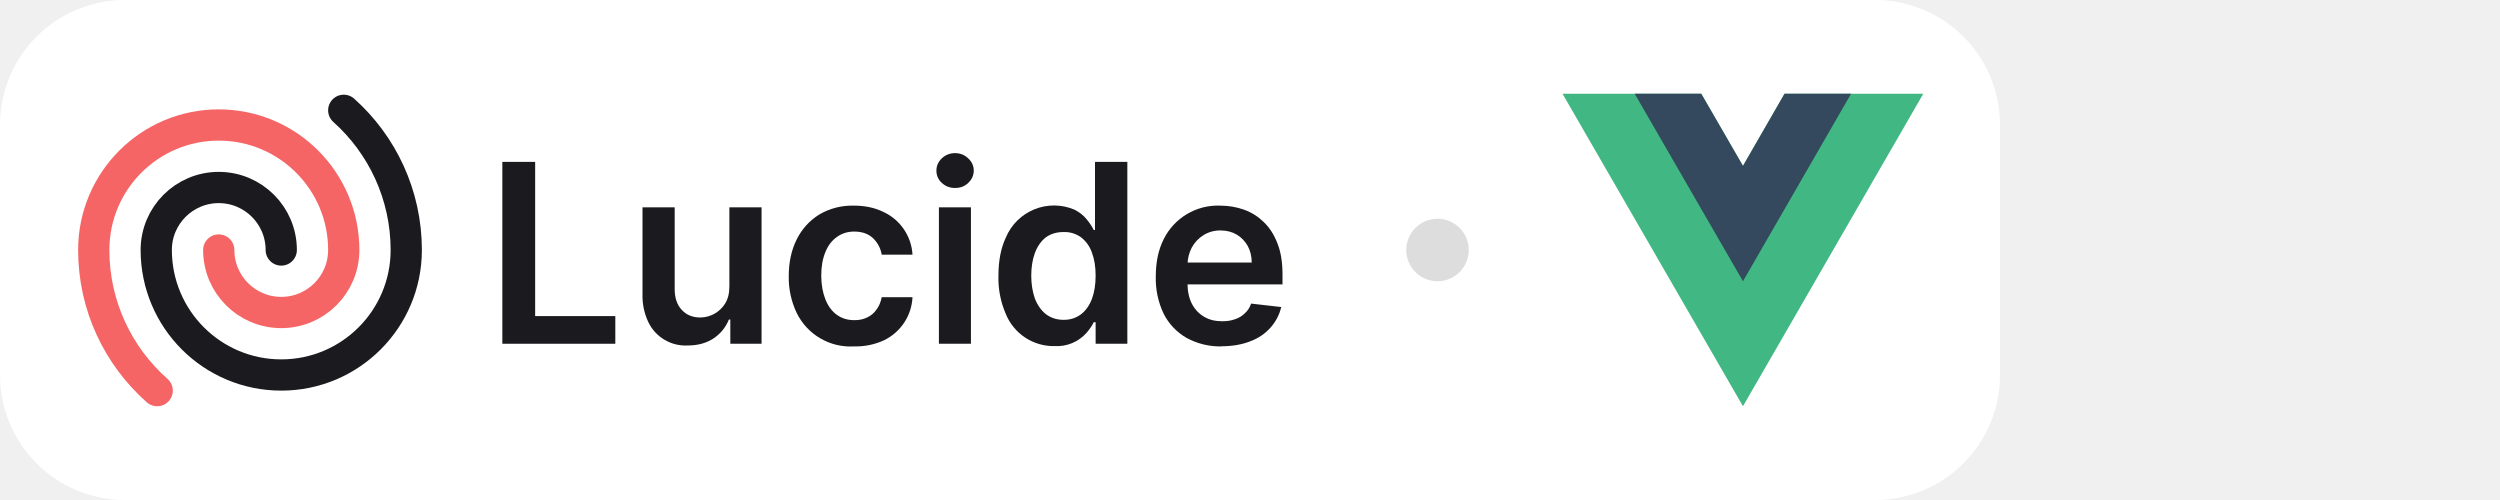
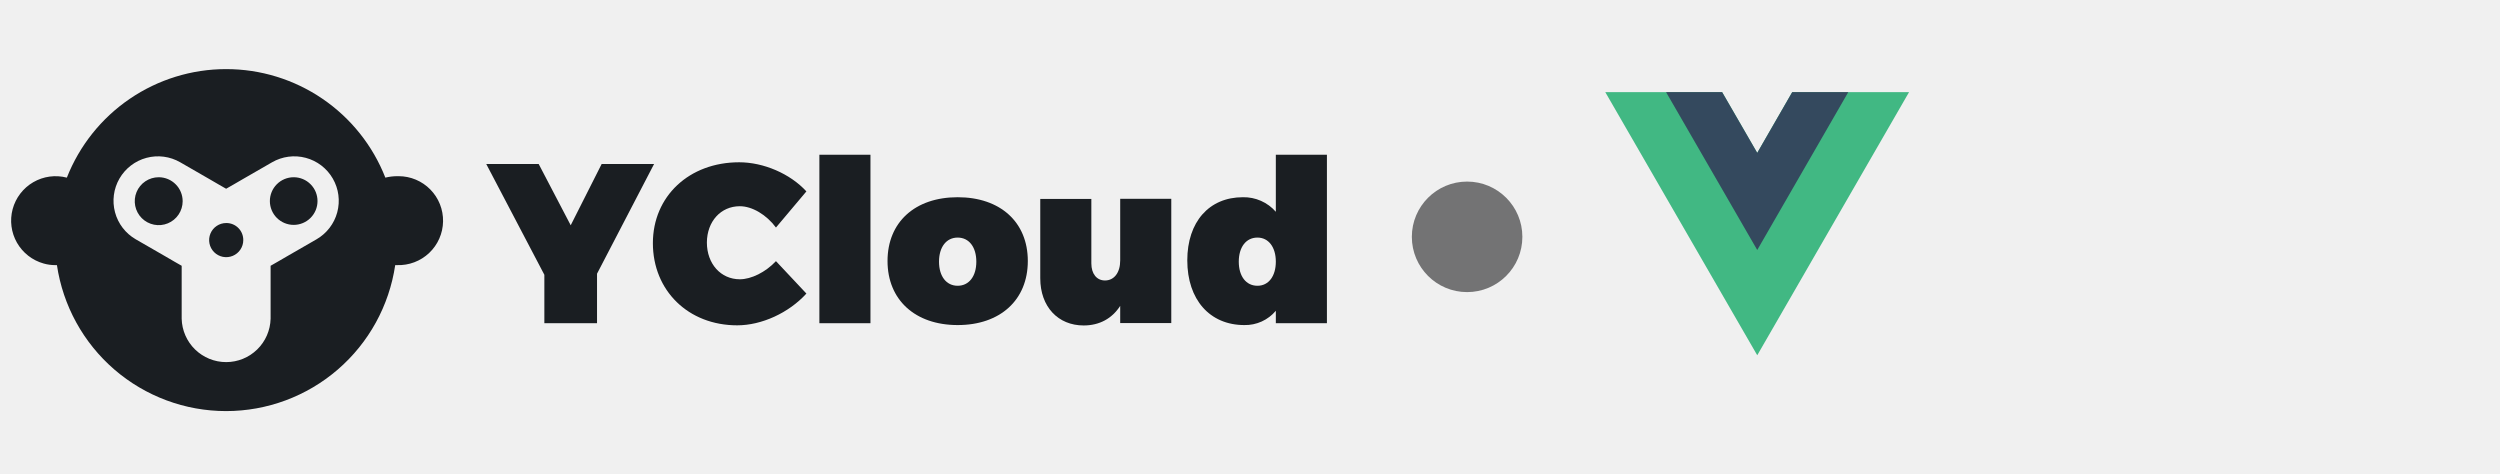
- <svg xmlns="http://www.w3.org/2000/svg" viewBox="0 0 160 32" fill="none">
-   <rect width="128" height="32" rx="8" fill="#fff" />
-   <svg fill="none" viewBox="0 0 120 22" height="22" width="120" x="4" y="5">
-     <path fill="#1B1B1F" d="M74.2 17.17a4.5 4.5 0 0 1-2.27-.55 3.7 3.7 0 0 1-1.46-1.55 5.21 5.21 0 0 1-.5-2.38c0-.9.16-1.69.5-2.37a3.87 3.87 0 0 1 3.62-2.16c.54 0 1.05.09 1.53.26s.9.44 1.27.8c.37.36.66.81.87 1.37.22.55.32 1.21.32 1.98v.63h-7.15V11.8h5.18c0-.4-.09-.74-.25-1.05-.17-.3-.4-.55-.7-.73-.3-.18-.64-.27-1.04-.27a2 2 0 0 0-1.1.3c-.32.2-.57.47-.75.8-.17.33-.26.69-.27 1.08v1.2c0 .52.1.95.28 1.31.19.36.45.64.78.83.33.2.72.29 1.17.29.3 0 .57-.04.81-.13.25-.08.46-.21.63-.38.18-.16.32-.37.4-.62l1.93.22a3 3 0 0 1-.7 1.33c-.33.37-.76.67-1.3.87-.52.2-1.12.31-1.8.31Z" />
-     <path fill="#1B1B1F" d="M63.5 17.15a3.3 3.3 0 0 1-3.13-2.06 5.73 5.73 0 0 1-.47-2.44c0-.97.16-1.79.48-2.46a3.34 3.34 0 0 1 4.39-1.77c.33.17.59.38.78.62.2.24.34.46.45.68h.08V5.36h2.07V17h-2.03v-1.38H66c-.1.22-.26.44-.46.68a2.53 2.53 0 0 1-2.04.85Zm.57-1.68c.44 0 .8-.12 1.12-.36.3-.23.54-.57.7-1 .15-.41.23-.9.23-1.47s-.08-1.06-.24-1.48a2.1 2.1 0 0 0-.69-.97 1.8 1.8 0 0 0-1.12-.34c-.46 0-.84.12-1.15.35-.3.24-.53.57-.69 1-.15.41-.23.9-.23 1.44 0 .54.08 1.03.23 1.46.16.42.4.76.7 1 .31.24.7.37 1.14.37Z" />
-     <path fill="#1B1B1F" d="M56.09 17V8.27h2.05V17H56.1Zm1.03-9.97c-.32 0-.6-.1-.84-.32a1.04 1.04 0 0 1-.35-.79c0-.31.12-.57.35-.79.24-.22.52-.33.84-.33.33 0 .61.11.84.33.24.22.36.48.36.79 0 .3-.12.57-.36.79-.23.22-.5.32-.84.32Z" />
-     <path fill="#1B1B1F" d="M50.66 17.17a3.83 3.83 0 0 1-3.68-2.16 5.24 5.24 0 0 1-.5-2.34c0-.89.17-1.67.51-2.35.34-.68.82-1.2 1.44-1.59a4.16 4.16 0 0 1 2.22-.57c.7 0 1.33.13 1.88.4a3.21 3.21 0 0 1 1.87 2.74h-1.97a1.88 1.88 0 0 0-.56-1.06c-.3-.28-.7-.42-1.2-.42-.41 0-.78.11-1.1.34-.32.22-.57.54-.74.96-.18.43-.27.93-.27 1.52 0 .6.1 1.1.27 1.53.17.42.41.75.73.98.32.23.69.34 1.12.34.3 0 .57-.05.81-.17.24-.11.45-.28.6-.5.17-.22.28-.49.34-.8h1.97a3.23 3.23 0 0 1-1.83 2.76 4.3 4.3 0 0 1-1.9.39Z" />
-     <path fill="#1B1B1F" d="M42.68 13.33V8.27h2.06V17h-2v-1.55h-.09c-.2.49-.52.89-.97 1.2-.45.3-1 .46-1.65.46a2.64 2.64 0 0 1-2.54-1.5 3.95 3.95 0 0 1-.37-1.78V8.27h2.06v5.24c0 .55.15 1 .45 1.32.3.33.7.49 1.2.49a1.89 1.89 0 0 0 1.57-.88c.19-.3.28-.67.28-1.11Z" />
-     <path fill="#1B1B1F" d="M28.15 17V5.36h2.1v9.87h5.13V17h-7.23Z" />
-     <path stroke="#1B1B1F" stroke-linecap="round" stroke-linejoin="round" stroke-width="2" d="M14 11a4 4 0 0 0-8 0 8 8 0 0 0 16 0c0-3.55-1.55-6.75-4-8.94" />
-     <path stroke="#F56565" stroke-linecap="round" stroke-linejoin="round" stroke-width="2" d="M10 11a4 4 0 0 0 8 0 8 8 0 1 0-16 0c0 3.58 1.57 6.8 4.06 9" />
-     <circle cx="88" cy="11" r="2" fill="#DDD" />
+ <svg xmlns="http://www.w3.org/2000/svg" fill="none" viewBox="0 0 190 36" class="package-ycloud-logo">
+   <g transform="translate(0.5 4.5) scale(1)">
+     <path d="M29.677 8.89C29.377 8.891 29.078 8.929 28.786 9C27.833 6.567 26.167 4.478 24.008 3.007C21.848 1.535 19.295 0.75 16.681 0.752C14.069 0.753 11.518 1.541 9.36 3.012C7.202 4.483 5.537 6.57 4.581 9C3.718 8.775 2.801 8.899 2.029 9.347C1.258 9.795 0.695 10.53 0.462 11.391C0.23 12.252 0.348 13.17 0.789 13.945C1.231 14.72 1.962 15.289 2.821 15.528C3.102 15.608 3.393 15.649 3.686 15.649H3.827C4.284 18.732 5.833 21.548 8.192 23.585C10.552 25.621 13.565 26.742 16.681 26.743C19.798 26.742 22.811 25.622 25.171 23.585C27.53 21.549 29.079 18.732 29.536 15.649H29.677C30.125 15.664 30.572 15.59 30.991 15.431C31.411 15.272 31.795 15.031 32.12 14.722C32.446 14.413 32.706 14.043 32.887 13.632C33.068 13.222 33.165 12.779 33.173 12.331C33.181 11.882 33.1 11.436 32.934 11.019C32.768 10.602 32.52 10.223 32.206 9.903C31.892 9.582 31.517 9.328 31.104 9.154C30.69 8.98 30.246 8.89 29.797 8.89H29.677ZM23.556 13.687L21.303 14.985L20.629 15.377L20.066 15.699V19.722C20.044 20.604 19.679 21.443 19.047 22.059C18.416 22.675 17.569 23.02 16.686 23.02C15.804 23.02 14.957 22.675 14.325 22.059C13.694 21.443 13.328 20.604 13.307 19.722V15.699L12.743 15.377L12.07 14.985L9.817 13.687C9.04 13.239 8.474 12.501 8.242 11.635C8.01 10.769 8.131 9.847 8.579 9.071C9.028 8.294 9.766 7.728 10.632 7.496C11.497 7.264 12.42 7.385 13.196 7.833L15.449 9.131L16.123 9.523L16.686 9.845L17.25 9.523L17.924 9.131L20.177 7.833C20.953 7.385 21.875 7.264 22.741 7.496C23.607 7.728 24.345 8.294 24.793 9.071C25.241 9.847 25.363 10.769 25.131 11.635C24.899 12.501 24.332 13.239 23.556 13.687Z" fill="#1A1E22" />
+     <path d="M11.561 8.97C11.201 8.97 10.849 9.077 10.55 9.277C10.251 9.477 10.017 9.761 9.879 10.094C9.742 10.427 9.706 10.793 9.776 11.146C9.846 11.499 10.02 11.823 10.274 12.078C10.529 12.333 10.853 12.506 11.206 12.576C11.559 12.647 11.925 12.611 12.258 12.473C12.591 12.335 12.875 12.102 13.075 11.802C13.275 11.503 13.382 11.151 13.382 10.791C13.382 10.312 13.193 9.853 12.857 9.513C12.521 9.172 12.065 8.977 11.586 8.97H11.561Z" fill="#1A1E22" />
+     <path d="M16.692 12.45C16.435 12.45 16.184 12.526 15.971 12.669C15.757 12.811 15.591 13.014 15.493 13.251C15.395 13.488 15.369 13.749 15.419 14.001C15.469 14.252 15.593 14.483 15.774 14.665C15.956 14.846 16.187 14.97 16.438 15.02C16.69 15.07 16.951 15.044 17.188 14.946C17.425 14.848 17.628 14.682 17.77 14.468C17.913 14.255 17.989 14.004 17.989 13.748C17.991 13.579 17.959 13.411 17.896 13.255C17.834 13.098 17.74 12.955 17.622 12.835C17.504 12.714 17.363 12.618 17.208 12.552C17.052 12.486 16.886 12.451 16.717 12.45H16.692Z" fill="#1A1E22" />
+     <path d="M21.811 8.97C21.331 8.973 20.873 9.165 20.535 9.506C20.198 9.846 20.009 10.306 20.01 10.786C20.012 11.265 20.203 11.724 20.542 12.063C20.882 12.401 21.341 12.591 21.821 12.591C22.3 12.591 22.76 12.401 23.099 12.063C23.439 11.724 23.63 11.265 23.631 10.786C23.633 10.306 23.444 9.846 23.106 9.506C22.769 9.165 22.31 8.973 21.831 8.97H21.811Z" fill="#1A1E22" />
+     <path d="M45.226 7.964L42.874 12.621L40.44 7.964H36.455L40.871 16.383V20.064H44.874V16.302L49.21 7.964H45.226Z" fill="#1A1E22" />
+     <path d="M55.727 11.173C56.663 11.173 57.749 11.817 58.473 12.792L60.786 10.046C59.549 8.698 57.528 7.833 55.677 7.833C51.875 7.833 49.119 10.418 49.119 13.979C49.119 17.59 51.815 20.225 55.526 20.225C57.387 20.225 59.449 19.28 60.786 17.811L58.473 15.347C57.678 16.192 56.592 16.725 55.727 16.725C54.279 16.725 53.223 15.548 53.223 13.929C53.233 12.329 54.279 11.173 55.727 11.173Z" fill="#1A1E22" />
+     <path d="M65.655 7.26H61.773V20.064H65.655V7.26Z" fill="#1A1E22" />
+     <path d="M72.283 10.489C69.034 10.489 66.952 12.39 66.952 15.337C66.952 18.284 69.044 20.205 72.283 20.205C75.522 20.205 77.614 18.294 77.614 15.337C77.614 12.38 75.522 10.489 72.283 10.489ZM72.283 17.218C71.418 17.218 70.865 16.494 70.865 15.387C70.865 14.281 71.418 13.556 72.283 13.556C73.148 13.556 73.701 14.281 73.701 15.387C73.701 16.494 73.148 17.218 72.283 17.218Z" fill="#1A1E22" />
+     <path d="M84.635 15.297C84.635 16.212 84.182 16.816 83.478 16.816C82.854 16.816 82.442 16.313 82.442 15.518V10.62H78.56V16.645C78.56 18.817 79.917 20.235 81.859 20.235C83.066 20.235 84.021 19.702 84.635 18.747V20.054H88.517V10.61H84.635V15.297Z" fill="#1A1E22" />
+     <path d="M96.463 7.26V11.595C96.152 11.239 95.766 10.955 95.334 10.764C94.901 10.573 94.432 10.479 93.959 10.489C91.384 10.489 89.734 12.37 89.734 15.287C89.734 18.274 91.444 20.205 94.069 20.205C94.524 20.215 94.975 20.122 95.39 19.934C95.804 19.746 96.171 19.467 96.463 19.119V20.064H100.346V7.26H96.463ZM95.065 17.218C94.2 17.218 93.647 16.494 93.647 15.387C93.647 14.281 94.2 13.556 95.065 13.556C95.91 13.556 96.463 14.281 96.463 15.387C96.463 16.494 95.91 17.218 95.07 17.218H95.065Z" fill="#1A1E22" />
+   </g>
+   <circle cx="111.5" cy="18" r="4.2" fill="#737374" />
+   <g transform="translate(26 6)">
    <path fill="#41B883" d="m110.21 1-2.66 4.62L104.88 1H96l11.55 20 11.54-20h-8.88Z" />
    <path fill="#34495E" d="m110.21 1-2.66 4.62L104.88 1h-4.26l6.93 12 6.92-12h-4.26Z" />
-   </svg>
+   </g>
</svg>
